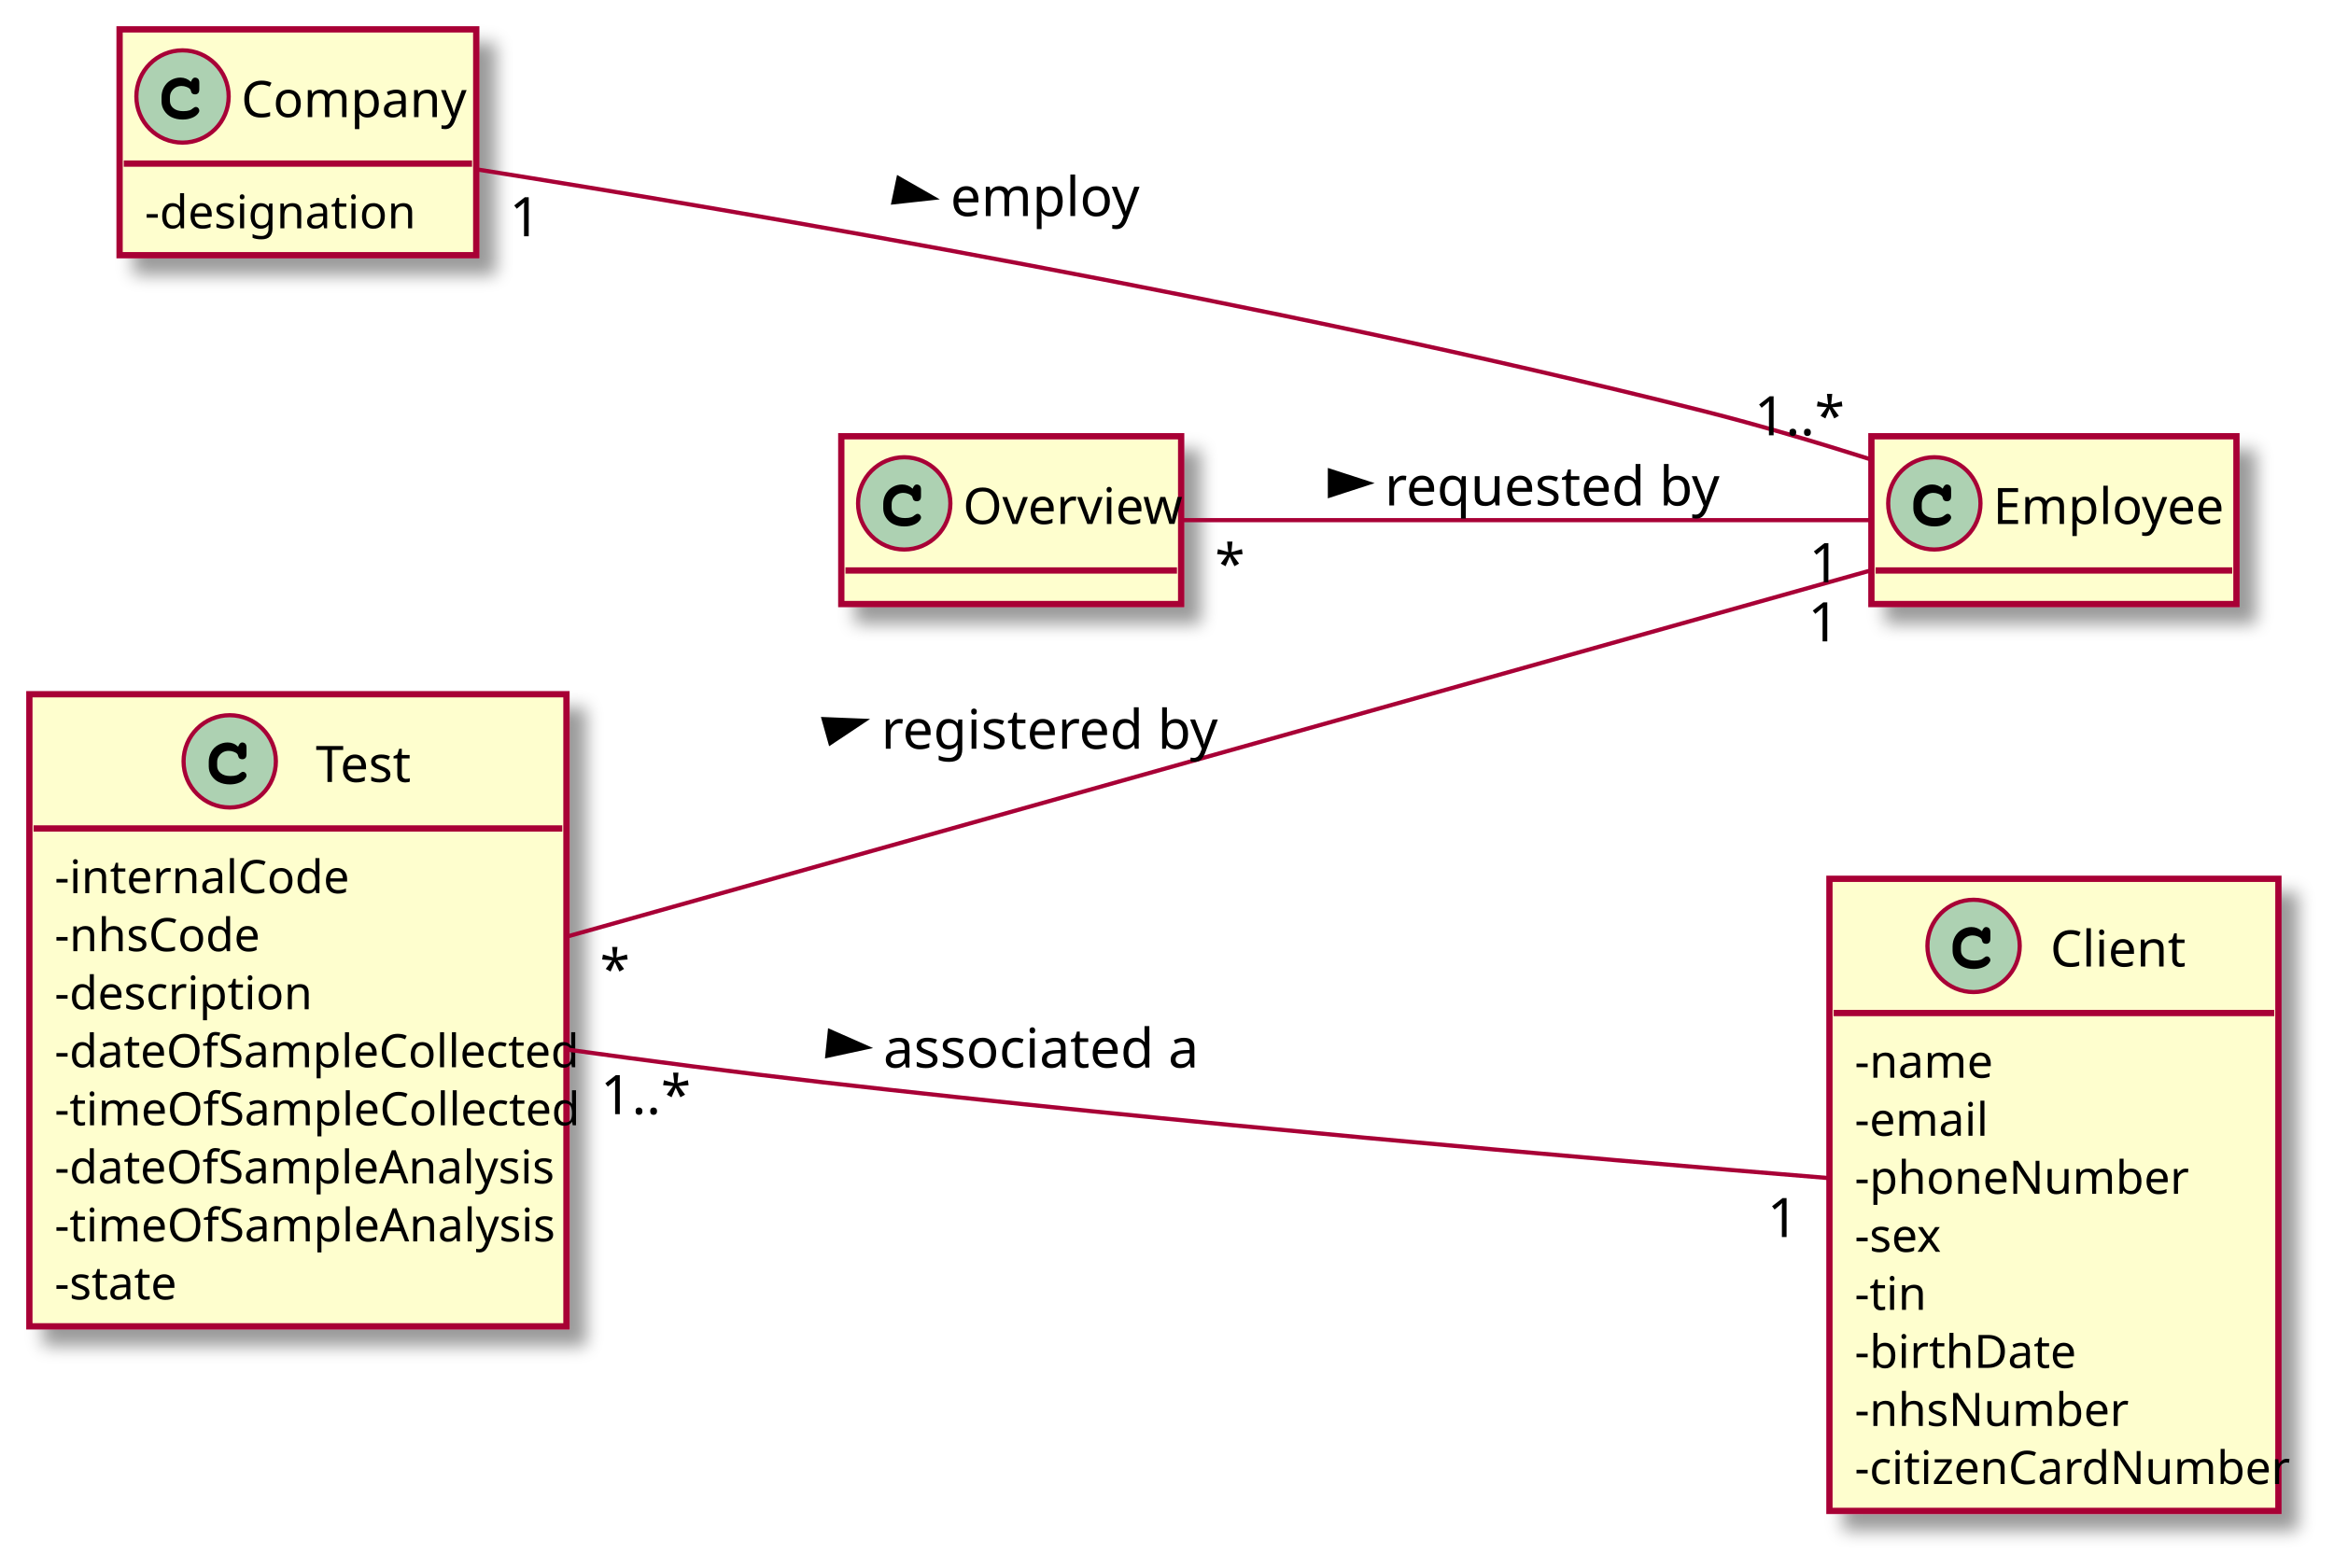
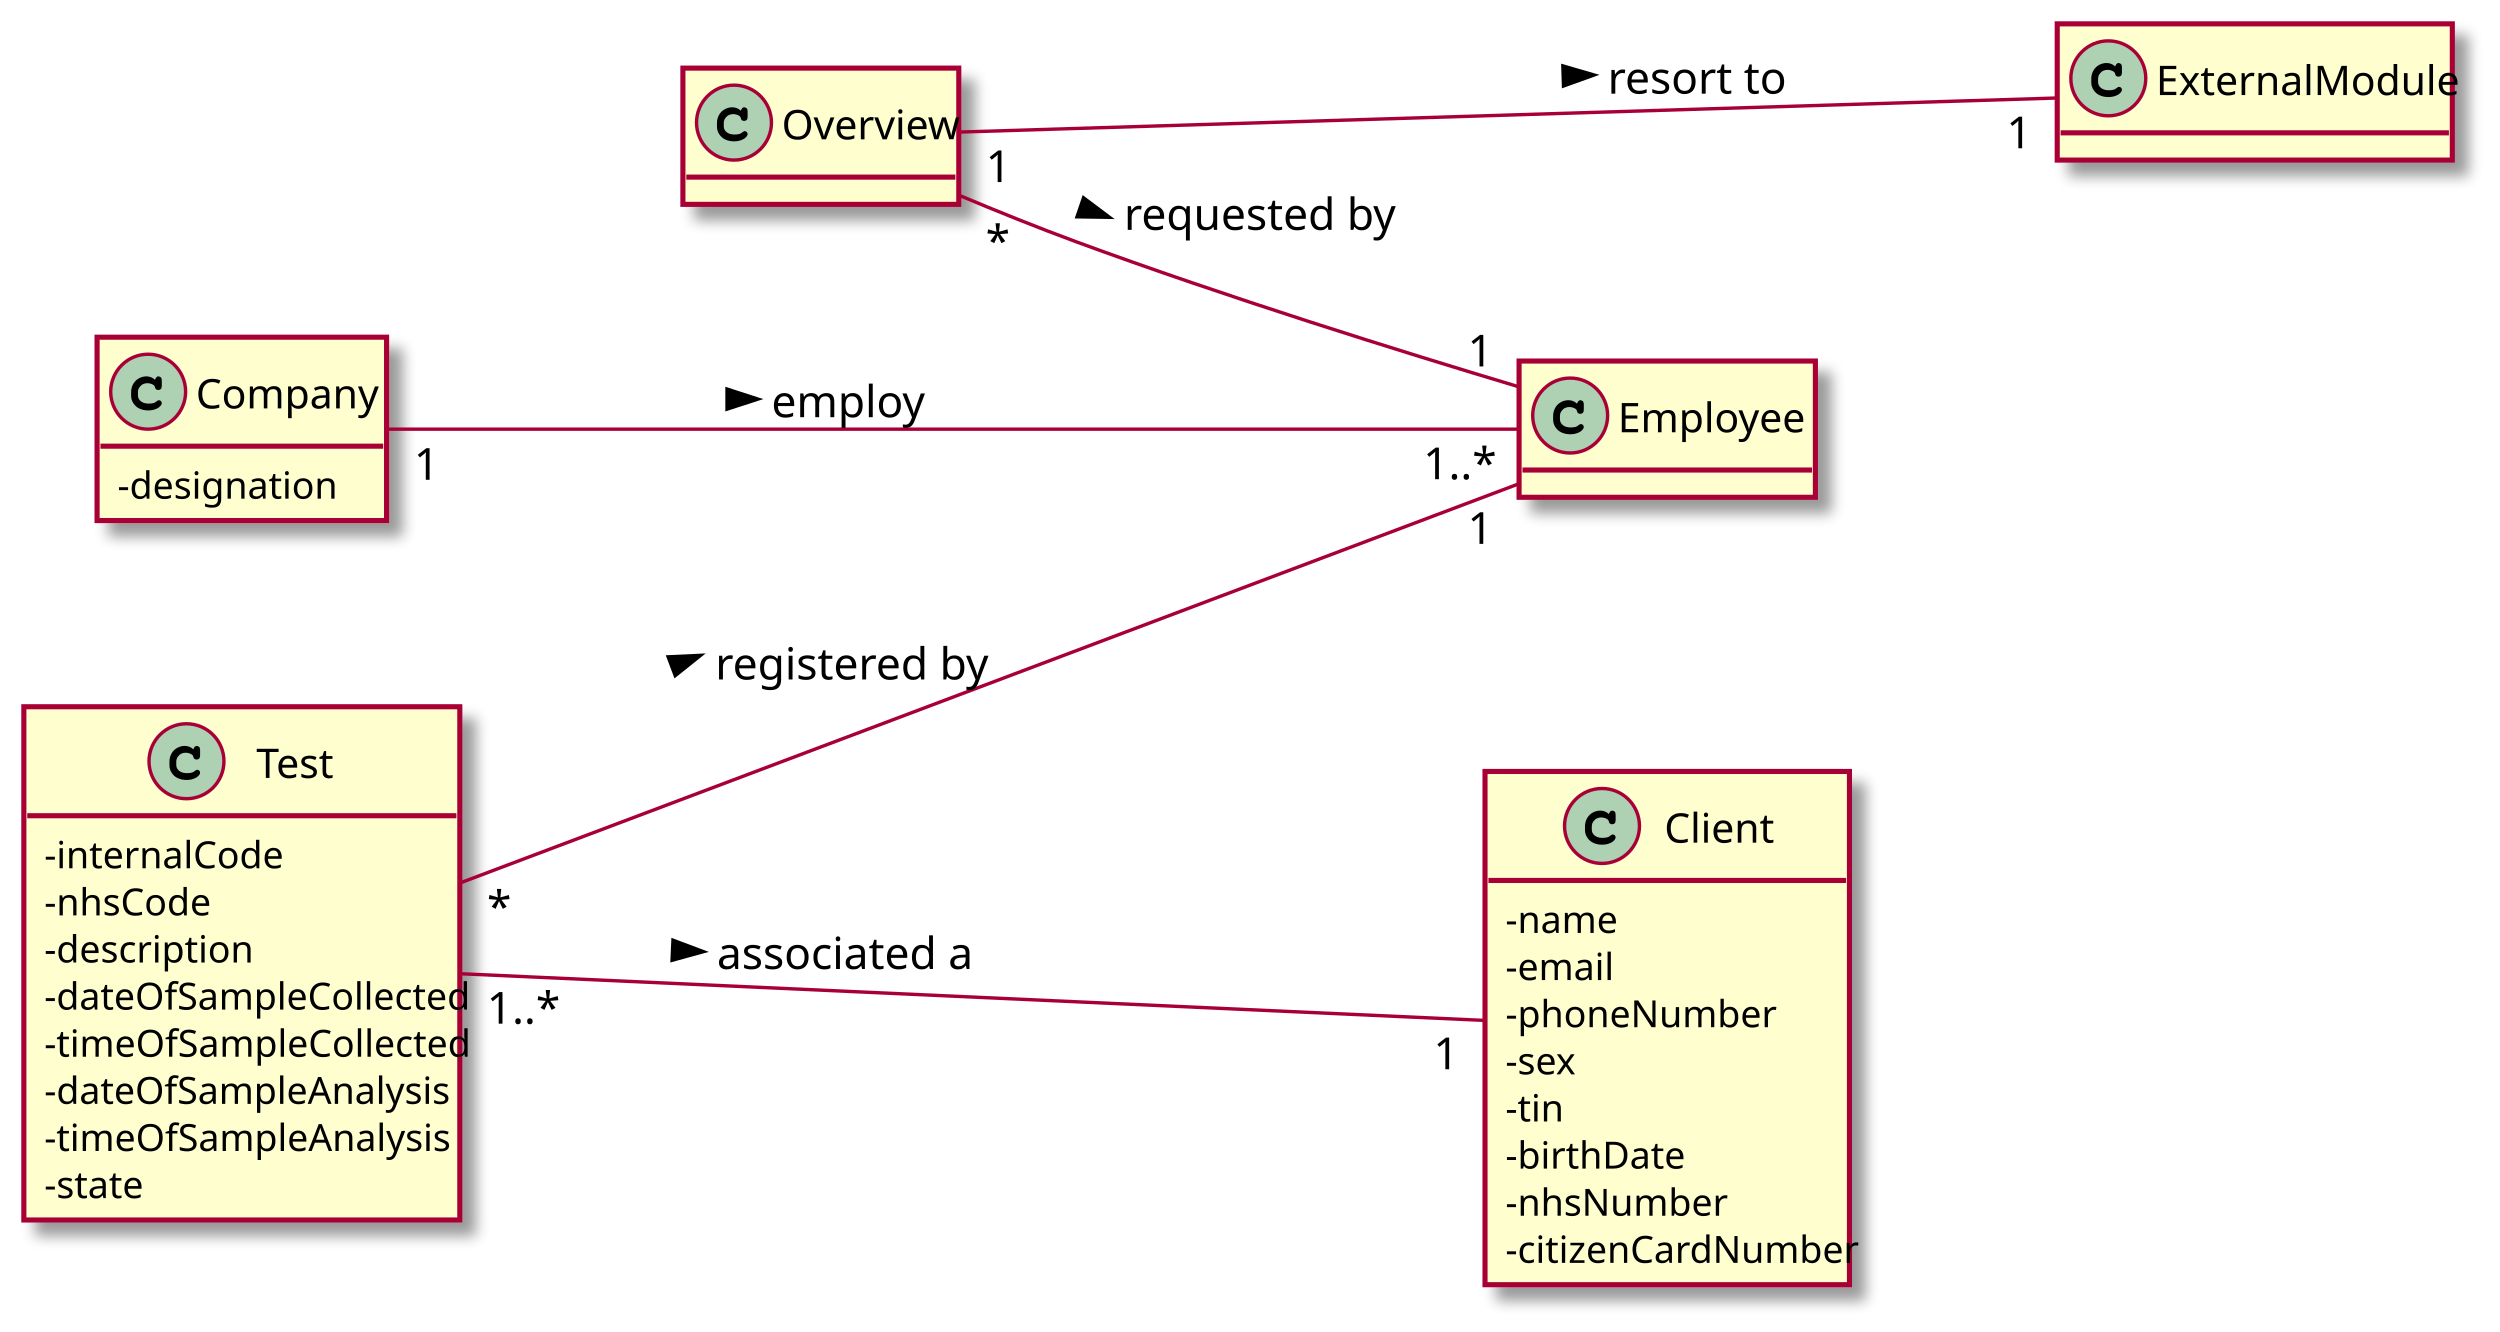
- <svg xmlns="http://www.w3.org/2000/svg" contentScriptType="application/ecmascript" contentStyleType="text/css" height="299.2px" preserveAspectRatio="none" style="width:445px;height:299px;" version="1.1" viewBox="0 0 445 299" width="445.6px" zoomAndPan="magnify">
+ <svg xmlns="http://www.w3.org/2000/svg" contentScriptType="application/ecmascript" contentStyleType="text/css" height="391px" preserveAspectRatio="none" style="width:734px;height:391px;" version="1.1" viewBox="0 0 734 391" width="734px" zoomAndPan="magnify">
  <defs>
-     <filter height="300%" id="fsbzf4hsmpj4" width="300%" x="-1" y="-1">
-       <feGaussianBlur result="blurOut" stdDeviation="1.6" />
+     <filter height="300%" id="f1sap7dufq10ns" width="300%" x="-1" y="-1">
+       <feGaussianBlur result="blurOut" stdDeviation="2.0" />
      <feColorMatrix in="blurOut" result="blurOut2" type="matrix" values="0 0 0 0 0 0 0 0 0 0 0 0 0 0 0 0 0 0 .4 0" />
-       <feOffset dx="3.2" dy="3.2" in="blurOut2" result="blurOut3" />
+       <feOffset dx="4.0" dy="4.0" in="blurOut2" result="blurOut3" />
      <feBlend in="SourceGraphic" in2="blurOut3" mode="normal" />
    </filter>
  </defs>
  <g>
-     <rect codeLine="6" fill="#FEFECE" filter="url(#fsbzf4hsmpj4)" height="43.069" id="Company" style="stroke:#A80036;stroke-width:1.2;" width="68" x="22.8" y="5.6" />
-     <ellipse cx="34.8" cy="18.4" fill="#ADD1B2" rx="8.8" ry="8.8" style="stroke:#A80036;stroke-width:0.8;" />
-     <path d="M36.4,15.6 Q36.562,15.2 36.75,15 Q36.938,14.8 37.15,14.8 Q37.525,14.8 37.763,15.025 Q38,15.25 38,15.775 L38,17.025 Q38,17.55 37.775,17.775 Q37.55,18 37.2,18 Q36.888,18 36.688,17.863 Q36.487,17.725 36.4,17.363 Q36.362,17.113 36.225,16.975 Q35.975,16.712 35.525,16.562 Q35.075,16.4 34.625,16.4 Q34.062,16.4 33.587,16.625 Q33.125,16.85 32.763,17.35 Q32.4,17.85 32.4,18.538 L32.4,19.275 Q32.4,20.1 33.075,20.65 Q33.75,21.2 34.95,21.2 Q35.663,21.2 36.163,21.038 Q36.45,20.95 36.775,20.663 Q36.987,20.5 37.1,20.45 Q37.212,20.4 37.35,20.4 Q37.612,20.4 37.8,20.613 Q38,20.812 38,21.1 Q38,21.375 37.725,21.7 Q37.325,22.175 36.688,22.438 Q35.85,22.8 34.825,22.8 Q33.625,22.8 32.663,22.325 Q31.887,21.95 31.337,21.137 Q30.8,20.325 30.8,19.363 L30.8,18.488 Q30.8,17.488 31.275,16.613 Q31.762,15.738 32.6,15.275 Q33.45,14.8 34.4,14.8 Q34.975,14.8 35.475,15 Q35.975,15.2 36.4,15.6 Z " fill="#000000" />
-     <text fill="#000000" font-family="sans-serif" font-size="9.6" lengthAdjust="spacing" textLength="42.4" x="46" y="22.328">Company</text>
-     <line style="stroke:#A80036;stroke-width:1.2;" x1="23.6" x2="90" y1="31.2" y2="31.2" />
-     <text fill="#000000" font-family="sans-serif" font-size="8.8" lengthAdjust="spacing" textLength="47.2" x="27.6" y="43.535">-designation</text>
-     <rect codeLine="10" fill="#FEFECE" filter="url(#fsbzf4hsmpj4)" height="32" id="Overview" style="stroke:#A80036;stroke-width:1.2;" width="64.8" x="160.4" y="83.2" />
-     <ellipse cx="172.4" cy="96" fill="#ADD1B2" rx="8.8" ry="8.8" style="stroke:#A80036;stroke-width:0.8;" />
-     <path d="M174,93.2 Q174.162,92.8 174.35,92.6 Q174.537,92.4 174.75,92.4 Q175.125,92.4 175.363,92.625 Q175.6,92.85 175.6,93.375 L175.6,94.625 Q175.6,95.15 175.375,95.375 Q175.15,95.6 174.8,95.6 Q174.488,95.6 174.287,95.463 Q174.088,95.325 174,94.963 Q173.963,94.713 173.825,94.575 Q173.575,94.312 173.125,94.162 Q172.675,94 172.225,94 Q171.662,94 171.188,94.225 Q170.725,94.45 170.363,94.95 Q170,95.45 170,96.138 L170,96.875 Q170,97.7 170.675,98.25 Q171.35,98.8 172.55,98.8 Q173.262,98.8 173.762,98.638 Q174.05,98.55 174.375,98.263 Q174.588,98.1 174.7,98.05 Q174.812,98 174.95,98 Q175.213,98 175.4,98.213 Q175.6,98.412 175.6,98.7 Q175.6,98.975 175.325,99.3 Q174.925,99.775 174.287,100.037 Q173.45,100.4 172.425,100.4 Q171.225,100.4 170.262,99.925 Q169.488,99.55 168.938,98.737 Q168.4,97.925 168.4,96.963 L168.4,96.088 Q168.4,95.088 168.875,94.213 Q169.363,93.338 170.2,92.875 Q171.05,92.4 172,92.4 Q172.575,92.4 173.075,92.6 Q173.575,92.8 174,93.2 Z " fill="#000000" />
-     <text fill="#000000" font-family="sans-serif" font-size="9.6" lengthAdjust="spacing" textLength="39.2" x="183.6" y="99.928">Overview</text>
-     <line style="stroke:#A80036;stroke-width:1.2;" x1="161.2" x2="224.4" y1="108.8" y2="108.8" />
-     <rect codeLine="13" fill="#FEFECE" filter="url(#fsbzf4hsmpj4)" height="120.55" id="Client" style="stroke:#A80036;stroke-width:1.2;" width="85.6" x="348.8" y="167.6" />
-     <ellipse cx="376.28" cy="180.4" fill="#ADD1B2" rx="8.8" ry="8.8" style="stroke:#A80036;stroke-width:0.8;" />
-     <path d="M377.88,177.6 Q378.043,177.2 378.23,177 Q378.418,176.8 378.63,176.8 Q379.005,176.8 379.243,177.025 Q379.48,177.25 379.48,177.775 L379.48,179.025 Q379.48,179.55 379.255,179.775 Q379.03,180 378.68,180 Q378.368,180 378.168,179.863 Q377.967,179.725 377.88,179.363 Q377.842,179.113 377.705,178.975 Q377.455,178.713 377.005,178.562 Q376.555,178.4 376.105,178.4 Q375.543,178.4 375.067,178.625 Q374.605,178.85 374.243,179.35 Q373.88,179.85 373.88,180.537 L373.88,181.275 Q373.88,182.1 374.555,182.65 Q375.23,183.2 376.43,183.2 Q377.142,183.2 377.642,183.037 Q377.93,182.95 378.255,182.662 Q378.467,182.5 378.58,182.45 Q378.692,182.4 378.83,182.4 Q379.092,182.4 379.28,182.613 Q379.48,182.812 379.48,183.1 Q379.48,183.375 379.205,183.7 Q378.805,184.175 378.168,184.438 Q377.33,184.8 376.305,184.8 Q375.105,184.8 374.142,184.325 Q373.368,183.95 372.817,183.137 Q372.28,182.325 372.28,181.363 L372.28,180.488 Q372.28,179.488 372.755,178.613 Q373.243,177.738 374.08,177.275 Q374.93,176.8 375.88,176.8 Q376.455,176.8 376.955,177 Q377.455,177.2 377.88,177.6 Z " fill="#000000" />
-     <text fill="#000000" font-family="sans-serif" font-size="9.6" lengthAdjust="spacing" textLength="25.6" x="390.92" y="184.328">Client</text>
-     <line style="stroke:#A80036;stroke-width:1.2;" x1="349.6" x2="433.6" y1="193.2" y2="193.2" />
-     <text fill="#000000" font-family="sans-serif" font-size="8.8" lengthAdjust="spacing" textLength="24" x="353.6" y="205.535">-name</text>
-     <text fill="#000000" font-family="sans-serif" font-size="8.8" lengthAdjust="spacing" textLength="22.4" x="353.6" y="216.604">-email</text>
-     <text fill="#000000" font-family="sans-serif" font-size="8.8" lengthAdjust="spacing" textLength="56.8" x="353.6" y="227.673">-phoneNumber</text>
-     <text fill="#000000" font-family="sans-serif" font-size="8.8" lengthAdjust="spacing" textLength="17.6" x="353.6" y="238.741">-sex</text>
-     <text fill="#000000" font-family="sans-serif" font-size="8.8" lengthAdjust="spacing" textLength="12" x="353.6" y="249.81">-tin</text>
-     <text fill="#000000" font-family="sans-serif" font-size="8.8" lengthAdjust="spacing" textLength="37.6" x="353.6" y="260.879">-birthDate</text>
-     <text fill="#000000" font-family="sans-serif" font-size="8.8" lengthAdjust="spacing" textLength="47.2" x="353.6" y="271.948">-nhsNumber</text>
-     <text fill="#000000" font-family="sans-serif" font-size="8.8" lengthAdjust="spacing" textLength="76" x="353.6" y="283.016">-citizenCardNumber</text>
-     <rect codeLine="24" fill="#FEFECE" filter="url(#fsbzf4hsmpj4)" height="120.55" id="Test" style="stroke:#A80036;stroke-width:1.2;" width="102.4" x="5.6" y="132.4" />
-     <ellipse cx="43.8" cy="145.2" fill="#ADD1B2" rx="8.8" ry="8.8" style="stroke:#A80036;stroke-width:0.8;" />
-     <path d="M45.4,142.4 Q45.562,142 45.75,141.8 Q45.938,141.6 46.15,141.6 Q46.525,141.6 46.763,141.825 Q47,142.05 47,142.575 L47,143.825 Q47,144.35 46.775,144.575 Q46.55,144.8 46.2,144.8 Q45.888,144.8 45.688,144.662 Q45.487,144.525 45.4,144.162 Q45.362,143.912 45.225,143.775 Q44.975,143.512 44.525,143.363 Q44.075,143.2 43.625,143.2 Q43.062,143.2 42.587,143.425 Q42.125,143.65 41.763,144.15 Q41.4,144.65 41.4,145.338 L41.4,146.075 Q41.4,146.9 42.075,147.45 Q42.75,148 43.95,148 Q44.663,148 45.163,147.838 Q45.45,147.75 45.775,147.463 Q45.987,147.3 46.1,147.25 Q46.212,147.2 46.35,147.2 Q46.612,147.2 46.8,147.412 Q47,147.613 47,147.9 Q47,148.175 46.725,148.5 Q46.325,148.975 45.688,149.238 Q44.85,149.6 43.825,149.6 Q42.625,149.6 41.663,149.125 Q40.888,148.75 40.337,147.938 Q39.8,147.125 39.8,146.162 L39.8,145.287 Q39.8,144.287 40.275,143.412 Q40.763,142.537 41.6,142.075 Q42.45,141.6 43.4,141.6 Q43.975,141.6 44.475,141.8 Q44.975,142 45.4,142.4 Z " fill="#000000" />
-     <text fill="#000000" font-family="sans-serif" font-size="9.6" lengthAdjust="spacing" textLength="19.2" x="60.2" y="149.128">Test</text>
-     <line style="stroke:#A80036;stroke-width:1.2;" x1="6.4" x2="107.2" y1="158" y2="158" />
-     <text fill="#000000" font-family="sans-serif" font-size="8.8" lengthAdjust="spacing" textLength="51.2" x="10.4" y="170.335">-internalCode</text>
-     <text fill="#000000" font-family="sans-serif" font-size="8.8" lengthAdjust="spacing" textLength="37.6" x="10.4" y="181.404">-nhsCode</text>
-     <text fill="#000000" font-family="sans-serif" font-size="8.8" lengthAdjust="spacing" textLength="45.6" x="10.4" y="192.473">-description</text>
-     <text fill="#000000" font-family="sans-serif" font-size="8.8" lengthAdjust="spacing" textLength="92.8" x="10.4" y="203.541">-dateOfSampleCollected</text>
-     <text fill="#000000" font-family="sans-serif" font-size="8.8" lengthAdjust="spacing" textLength="91.2" x="10.4" y="214.61">-timeOfSampleCollected</text>
-     <text fill="#000000" font-family="sans-serif" font-size="8.8" lengthAdjust="spacing" textLength="91.2" x="10.4" y="225.679">-dateOfSampleAnalysis</text>
-     <text fill="#000000" font-family="sans-serif" font-size="8.8" lengthAdjust="spacing" textLength="89.6" x="10.4" y="236.748">-timeOfSampleAnalysis</text>
-     <text fill="#000000" font-family="sans-serif" font-size="8.8" lengthAdjust="spacing" textLength="22.4" x="10.4" y="247.816">-state</text>
-     <rect fill="#FEFECE" filter="url(#fsbzf4hsmpj4)" height="32" id="Employee" style="stroke:#A80036;stroke-width:1.2;" width="69.6" x="356.8" y="83.2" />
-     <ellipse cx="368.8" cy="96" fill="#ADD1B2" rx="8.8" ry="8.8" style="stroke:#A80036;stroke-width:0.8;" />
-     <path d="M370.4,93.2 Q370.562,92.8 370.75,92.6 Q370.938,92.4 371.15,92.4 Q371.525,92.4 371.762,92.625 Q372,92.85 372,93.375 L372,94.625 Q372,95.15 371.775,95.375 Q371.55,95.6 371.2,95.6 Q370.887,95.6 370.688,95.463 Q370.488,95.325 370.4,94.963 Q370.363,94.713 370.225,94.575 Q369.975,94.312 369.525,94.162 Q369.075,94 368.625,94 Q368.062,94 367.587,94.225 Q367.125,94.45 366.762,94.95 Q366.4,95.45 366.4,96.138 L366.4,96.875 Q366.4,97.7 367.075,98.25 Q367.75,98.8 368.95,98.8 Q369.663,98.8 370.163,98.638 Q370.45,98.55 370.775,98.263 Q370.988,98.1 371.1,98.05 Q371.212,98 371.35,98 Q371.613,98 371.8,98.213 Q372,98.412 372,98.7 Q372,98.975 371.725,99.3 Q371.325,99.775 370.688,100.037 Q369.85,100.4 368.825,100.4 Q367.625,100.4 366.663,99.925 Q365.887,99.55 365.337,98.737 Q364.8,97.925 364.8,96.963 L364.8,96.088 Q364.8,95.088 365.275,94.213 Q365.762,93.338 366.6,92.875 Q367.45,92.4 368.4,92.4 Q368.975,92.4 369.475,92.6 Q369.975,92.8 370.4,93.2 Z " fill="#000000" />
-     <text fill="#000000" font-family="sans-serif" font-size="9.6" lengthAdjust="spacing" textLength="44" x="380" y="99.928">Employee</text>
-     <line style="stroke:#A80036;stroke-width:1.2;" x1="357.6" x2="425.6" y1="108.8" y2="108.8" />
-     <path codeLine="37" d="M90.992,32.32 C141.84,40.4 241.568,57.384 324.8,78.4 C335.28,81.048 346.552,84.4 356.76,87.64 " fill="none" id="Company-Employee" style="stroke:#A80036;stroke-width:0.8;" />
-     <polygon fill="#000000" points="177.916,37.756,171.311,33.979,170.353,38.583,177.916,37.756" style="stroke:#000000;stroke-width:0.8;" />
-     <text fill="#000000" font-family="sans-serif" font-size="10.4" lengthAdjust="spacing" textLength="33.6" x="181.2" y="41.196">employ</text>
-     <text fill="#000000" font-family="sans-serif" font-size="10.4" lengthAdjust="spacing" textLength="5.6" x="97.119" y="45.058">1</text>
-     <text fill="#000000" font-family="sans-serif" font-size="10.4" lengthAdjust="spacing" textLength="16" x="334.468" y="83.019">1..*</text>
-     <path codeLine="38" d="M108.008,200.152 C123.632,202.312 140.912,204.576 156.8,206.4 C223.776,214.08 301.792,220.848 348.68,224.68 " fill="none" id="Test-Client" style="stroke:#A80036;stroke-width:0.8;" />
-     <polygon fill="#000000" points="165.179,199.746,158.219,196.673,157.742,201.351,165.179,199.746" style="stroke:#000000;stroke-width:0.8;" />
-     <text fill="#000000" font-family="sans-serif" font-size="10.4" lengthAdjust="spacing" textLength="59.2" x="168.4" y="203.596">associated a</text>
-     <text fill="#000000" font-family="sans-serif" font-size="10.4" lengthAdjust="spacing" textLength="16" x="114.484" y="212.481">1..*</text>
-     <text fill="#000000" font-family="sans-serif" font-size="10.4" lengthAdjust="spacing" textLength="5.6" x="336.936" y="235.926">1</text>
-     <path codeLine="39" d="M108.208,178.584 C176.928,159.28 297.936,125.288 356.768,108.76 " fill="none" id="Test-Employee" style="stroke:#A80036;stroke-width:0.8;" />
-     <polygon fill="#000000" points="164.651,137.459,157.049,137.152,158.32,141.679,164.651,137.459" style="stroke:#000000;stroke-width:0.8;" />
-     <text fill="#000000" font-family="sans-serif" font-size="10.4" lengthAdjust="spacing" textLength="60" x="168" y="142.796">registered by</text>
-     <text fill="#000000" font-family="sans-serif" font-size="10.4" lengthAdjust="spacing" textLength="4" x="114.383" y="188.507">*</text>
-     <text fill="#000000" font-family="sans-serif" font-size="10.4" lengthAdjust="spacing" textLength="5.6" x="344.7" y="122.323">1</text>
-     <path codeLine="40" d="M225.28,99.2 C261.216,99.2 319.584,99.2 356.544,99.2 " fill="none" id="Overview-Employee" style="stroke:#A80036;stroke-width:0.8;" />
-     <polygon fill="#000000" points="260.8,92.141,253.564,89.79,253.564,94.492,260.8,92.141" style="stroke:#000000;stroke-width:0.8;" />
-     <text fill="#000000" font-family="sans-serif" font-size="10.4" lengthAdjust="spacing" textLength="60" x="264" y="96.396">requested by</text>
-     <text fill="#000000" font-family="sans-serif" font-size="10.4" lengthAdjust="spacing" textLength="4" x="231.637" y="111.202">*</text>
-     <text fill="#000000" font-family="sans-serif" font-size="10.4" lengthAdjust="spacing" textLength="5.6" x="344.911" y="111.038">1</text>
+     <rect codeLine="6" fill="#FEFECE" filter="url(#f1sap7dufq10ns)" height="53.836" id="Company" style="stroke:#A80036;stroke-width:1.5;" width="85" x="28.5" y="99" />
+     <ellipse cx="43.5" cy="115" fill="#ADD1B2" rx="11" ry="11" style="stroke:#A80036;stroke-width:1.0;" />
+     <path d="M45.5,111.5 Q45.703,111 45.938,110.75 Q46.172,110.5 46.438,110.5 Q46.906,110.5 47.203,110.781 Q47.5,111.062 47.5,111.719 L47.5,113.281 Q47.5,113.938 47.219,114.219 Q46.938,114.5 46.5,114.5 Q46.109,114.5 45.859,114.328 Q45.609,114.156 45.5,113.703 Q45.453,113.391 45.281,113.219 Q44.969,112.891 44.406,112.703 Q43.844,112.5 43.281,112.5 Q42.578,112.5 41.984,112.781 Q41.406,113.062 40.953,113.688 Q40.5,114.312 40.5,115.172 L40.5,116.094 Q40.5,117.125 41.344,117.812 Q42.188,118.5 43.688,118.5 Q44.578,118.5 45.203,118.297 Q45.562,118.188 45.969,117.828 Q46.234,117.625 46.375,117.562 Q46.516,117.5 46.688,117.5 Q47.016,117.5 47.25,117.766 Q47.5,118.016 47.5,118.375 Q47.5,118.719 47.156,119.125 Q46.656,119.719 45.859,120.047 Q44.812,120.5 43.531,120.5 Q42.031,120.5 40.828,119.906 Q39.859,119.438 39.172,118.422 Q38.5,117.406 38.5,116.203 L38.5,115.109 Q38.5,113.859 39.094,112.766 Q39.703,111.672 40.75,111.094 Q41.812,110.5 43,110.5 Q43.719,110.5 44.344,110.75 Q44.969,111 45.5,111.5 Z " fill="#000000" />
+     <text fill="#000000" font-family="sans-serif" font-size="12" lengthAdjust="spacing" textLength="53" x="57.5" y="119.91">Company</text>
+     <line style="stroke:#A80036;stroke-width:1.5;" x1="29.5" x2="112.5" y1="131" y2="131" />
+     <text fill="#000000" font-family="sans-serif" font-size="11" lengthAdjust="spacing" textLength="59" x="34.5" y="146.419">-designation</text>
+     <rect codeLine="10" fill="#FEFECE" filter="url(#f1sap7dufq10ns)" height="40" id="ExternalModule" style="stroke:#A80036;stroke-width:1.5;" width="116" x="604" y="7" />
+     <ellipse cx="619" cy="23" fill="#ADD1B2" rx="11" ry="11" style="stroke:#A80036;stroke-width:1.0;" />
+     <path d="M621,19.5 Q621.203,19 621.438,18.75 Q621.672,18.5 621.938,18.5 Q622.406,18.5 622.703,18.781 Q623,19.062 623,19.719 L623,21.281 Q623,21.938 622.719,22.219 Q622.438,22.5 622,22.5 Q621.609,22.5 621.359,22.328 Q621.109,22.156 621,21.703 Q620.953,21.391 620.781,21.219 Q620.469,20.891 619.906,20.703 Q619.344,20.5 618.781,20.5 Q618.078,20.5 617.484,20.781 Q616.906,21.062 616.453,21.688 Q616,22.312 616,23.172 L616,24.094 Q616,25.125 616.844,25.812 Q617.688,26.5 619.188,26.5 Q620.078,26.5 620.703,26.297 Q621.062,26.188 621.469,25.828 Q621.734,25.625 621.875,25.562 Q622.016,25.5 622.188,25.5 Q622.516,25.5 622.75,25.766 Q623,26.016 623,26.375 Q623,26.719 622.656,27.125 Q622.156,27.719 621.359,28.047 Q620.312,28.5 619.031,28.5 Q617.531,28.5 616.328,27.906 Q615.359,27.438 614.672,26.422 Q614,25.406 614,24.203 L614,23.109 Q614,21.859 614.594,20.766 Q615.203,19.672 616.25,19.094 Q617.312,18.5 618.5,18.5 Q619.219,18.5 619.844,18.75 Q620.469,19 621,19.5 Z " fill="#000000" />
+     <text fill="#000000" font-family="sans-serif" font-size="12" lengthAdjust="spacing" textLength="84" x="633" y="27.91">ExternalModule</text>
+     <line style="stroke:#A80036;stroke-width:1.5;" x1="605" x2="719" y1="39" y2="39" />
+     <rect codeLine="14" fill="#FEFECE" filter="url(#f1sap7dufq10ns)" height="40" id="Overview" style="stroke:#A80036;stroke-width:1.5;" width="81" x="200.5" y="20" />
+     <ellipse cx="215.5" cy="36" fill="#ADD1B2" rx="11" ry="11" style="stroke:#A80036;stroke-width:1.0;" />
+     <path d="M217.5,32.5 Q217.703,32 217.938,31.75 Q218.172,31.5 218.438,31.5 Q218.906,31.5 219.203,31.781 Q219.5,32.062 219.5,32.719 L219.5,34.281 Q219.5,34.938 219.219,35.219 Q218.938,35.5 218.5,35.5 Q218.109,35.5 217.859,35.328 Q217.609,35.156 217.5,34.703 Q217.453,34.391 217.281,34.219 Q216.969,33.891 216.406,33.703 Q215.844,33.5 215.281,33.5 Q214.578,33.5 213.984,33.781 Q213.406,34.062 212.953,34.688 Q212.5,35.312 212.5,36.172 L212.5,37.094 Q212.5,38.125 213.344,38.812 Q214.188,39.5 215.688,39.5 Q216.578,39.5 217.203,39.297 Q217.562,39.188 217.969,38.828 Q218.234,38.625 218.375,38.562 Q218.516,38.5 218.688,38.5 Q219.016,38.5 219.25,38.766 Q219.5,39.016 219.5,39.375 Q219.5,39.719 219.156,40.125 Q218.656,40.719 217.859,41.047 Q216.812,41.5 215.531,41.5 Q214.031,41.5 212.828,40.906 Q211.859,40.438 211.172,39.422 Q210.5,38.406 210.5,37.203 L210.5,36.109 Q210.5,34.859 211.094,33.766 Q211.703,32.672 212.75,32.094 Q213.812,31.5 215,31.5 Q215.719,31.5 216.344,31.75 Q216.969,32 217.5,32.5 Z " fill="#000000" />
+     <text fill="#000000" font-family="sans-serif" font-size="12" lengthAdjust="spacing" textLength="49" x="229.5" y="40.91">Overview</text>
+     <line style="stroke:#A80036;stroke-width:1.5;" x1="201.5" x2="280.5" y1="52" y2="52" />
+     <rect codeLine="17" fill="#FEFECE" filter="url(#f1sap7dufq10ns)" height="150.688" id="Client" style="stroke:#A80036;stroke-width:1.5;" width="107" x="436" y="226.5" />
+     <ellipse cx="470.35" cy="242.5" fill="#ADD1B2" rx="11" ry="11" style="stroke:#A80036;stroke-width:1.0;" />
+     <path d="M472.35,239 Q472.553,238.5 472.788,238.25 Q473.022,238 473.288,238 Q473.756,238 474.053,238.281 Q474.35,238.562 474.35,239.219 L474.35,240.781 Q474.35,241.438 474.069,241.719 Q473.788,242 473.35,242 Q472.959,242 472.709,241.828 Q472.459,241.656 472.35,241.203 Q472.303,240.891 472.131,240.719 Q471.819,240.391 471.256,240.203 Q470.694,240 470.131,240 Q469.428,240 468.834,240.281 Q468.256,240.562 467.803,241.188 Q467.35,241.812 467.35,242.672 L467.35,243.594 Q467.35,244.625 468.194,245.312 Q469.038,246 470.538,246 Q471.428,246 472.053,245.797 Q472.413,245.688 472.819,245.328 Q473.084,245.125 473.225,245.062 Q473.366,245 473.538,245 Q473.866,245 474.1,245.266 Q474.35,245.516 474.35,245.875 Q474.35,246.219 474.006,246.625 Q473.506,247.219 472.709,247.547 Q471.663,248 470.381,248 Q468.881,248 467.678,247.406 Q466.709,246.938 466.022,245.922 Q465.35,244.906 465.35,243.703 L465.35,242.609 Q465.35,241.359 465.944,240.266 Q466.553,239.172 467.6,238.594 Q468.663,238 469.85,238 Q470.569,238 471.194,238.25 Q471.819,238.5 472.35,239 Z " fill="#000000" />
+     <text fill="#000000" font-family="sans-serif" font-size="12" lengthAdjust="spacing" textLength="32" x="488.65" y="247.41">Client</text>
+     <line style="stroke:#A80036;stroke-width:1.5;" x1="437" x2="542" y1="258.5" y2="258.5" />
+     <text fill="#000000" font-family="sans-serif" font-size="11" lengthAdjust="spacing" textLength="30" x="442" y="273.919">-name</text>
+     <text fill="#000000" font-family="sans-serif" font-size="11" lengthAdjust="spacing" textLength="28" x="442" y="287.755">-email</text>
+     <text fill="#000000" font-family="sans-serif" font-size="11" lengthAdjust="spacing" textLength="71" x="442" y="301.591">-phoneNumber</text>
+     <text fill="#000000" font-family="sans-serif" font-size="11" lengthAdjust="spacing" textLength="22" x="442" y="315.427">-sex</text>
+     <text fill="#000000" font-family="sans-serif" font-size="11" lengthAdjust="spacing" textLength="15" x="442" y="329.263">-tin</text>
+     <text fill="#000000" font-family="sans-serif" font-size="11" lengthAdjust="spacing" textLength="47" x="442" y="343.099">-birthDate</text>
+     <text fill="#000000" font-family="sans-serif" font-size="11" lengthAdjust="spacing" textLength="59" x="442" y="356.935">-nhsNumber</text>
+     <text fill="#000000" font-family="sans-serif" font-size="11" lengthAdjust="spacing" textLength="95" x="442" y="370.771">-citizenCardNumber</text>
+     <rect codeLine="28" fill="#FEFECE" filter="url(#f1sap7dufq10ns)" height="150.688" id="Test" style="stroke:#A80036;stroke-width:1.5;" width="128" x="7" y="207.5" />
+     <ellipse cx="54.75" cy="223.5" fill="#ADD1B2" rx="11" ry="11" style="stroke:#A80036;stroke-width:1.0;" />
+     <path d="M56.75,220 Q56.953,219.5 57.188,219.25 Q57.422,219 57.688,219 Q58.156,219 58.453,219.281 Q58.75,219.562 58.75,220.219 L58.75,221.781 Q58.75,222.438 58.469,222.719 Q58.188,223 57.75,223 Q57.359,223 57.109,222.828 Q56.859,222.656 56.75,222.203 Q56.703,221.891 56.531,221.719 Q56.219,221.391 55.656,221.203 Q55.094,221 54.531,221 Q53.828,221 53.234,221.281 Q52.656,221.562 52.203,222.188 Q51.75,222.812 51.75,223.672 L51.75,224.594 Q51.75,225.625 52.594,226.312 Q53.438,227 54.938,227 Q55.828,227 56.453,226.797 Q56.812,226.688 57.219,226.328 Q57.484,226.125 57.625,226.062 Q57.766,226 57.938,226 Q58.266,226 58.5,226.266 Q58.75,226.516 58.75,226.875 Q58.75,227.219 58.406,227.625 Q57.906,228.219 57.109,228.547 Q56.062,229 54.781,229 Q53.281,229 52.078,228.406 Q51.109,227.938 50.422,226.922 Q49.75,225.906 49.75,224.703 L49.75,223.609 Q49.75,222.359 50.344,221.266 Q50.953,220.172 52,219.594 Q53.062,219 54.25,219 Q54.969,219 55.594,219.25 Q56.219,219.5 56.75,220 Z " fill="#000000" />
+     <text fill="#000000" font-family="sans-serif" font-size="12" lengthAdjust="spacing" textLength="24" x="75.25" y="228.41">Test</text>
+     <line style="stroke:#A80036;stroke-width:1.5;" x1="8" x2="134" y1="239.5" y2="239.5" />
+     <text fill="#000000" font-family="sans-serif" font-size="11" lengthAdjust="spacing" textLength="64" x="13" y="254.919">-internalCode</text>
+     <text fill="#000000" font-family="sans-serif" font-size="11" lengthAdjust="spacing" textLength="47" x="13" y="268.755">-nhsCode</text>
+     <text fill="#000000" font-family="sans-serif" font-size="11" lengthAdjust="spacing" textLength="57" x="13" y="282.591">-description</text>
+     <text fill="#000000" font-family="sans-serif" font-size="11" lengthAdjust="spacing" textLength="116" x="13" y="296.427">-dateOfSampleCollected</text>
+     <text fill="#000000" font-family="sans-serif" font-size="11" lengthAdjust="spacing" textLength="114" x="13" y="310.263">-timeOfSampleCollected</text>
+     <text fill="#000000" font-family="sans-serif" font-size="11" lengthAdjust="spacing" textLength="114" x="13" y="324.099">-dateOfSampleAnalysis</text>
+     <text fill="#000000" font-family="sans-serif" font-size="11" lengthAdjust="spacing" textLength="112" x="13" y="337.935">-timeOfSampleAnalysis</text>
+     <text fill="#000000" font-family="sans-serif" font-size="11" lengthAdjust="spacing" textLength="28" x="13" y="351.771">-state</text>
+     <rect fill="#FEFECE" filter="url(#f1sap7dufq10ns)" height="40" id="Employee" style="stroke:#A80036;stroke-width:1.5;" width="87" x="446" y="106" />
+     <ellipse cx="461" cy="122" fill="#ADD1B2" rx="11" ry="11" style="stroke:#A80036;stroke-width:1.0;" />
+     <path d="M463,118.5 Q463.203,118 463.438,117.75 Q463.672,117.5 463.938,117.5 Q464.406,117.5 464.703,117.781 Q465,118.062 465,118.719 L465,120.281 Q465,120.938 464.719,121.219 Q464.438,121.5 464,121.5 Q463.609,121.5 463.359,121.328 Q463.109,121.156 463,120.703 Q462.953,120.391 462.781,120.219 Q462.469,119.891 461.906,119.703 Q461.344,119.5 460.781,119.5 Q460.078,119.5 459.484,119.781 Q458.906,120.062 458.453,120.688 Q458,121.312 458,122.172 L458,123.094 Q458,124.125 458.844,124.812 Q459.688,125.5 461.188,125.5 Q462.078,125.5 462.703,125.297 Q463.062,125.188 463.469,124.828 Q463.734,124.625 463.875,124.562 Q464.016,124.5 464.188,124.5 Q464.516,124.5 464.75,124.766 Q465,125.016 465,125.375 Q465,125.719 464.656,126.125 Q464.156,126.719 463.359,127.047 Q462.312,127.5 461.031,127.5 Q459.531,127.5 458.328,126.906 Q457.359,126.438 456.672,125.422 Q456,124.406 456,123.203 L456,122.109 Q456,120.859 456.594,119.766 Q457.203,118.672 458.25,118.094 Q459.312,117.5 460.5,117.5 Q461.219,117.5 461.844,117.75 Q462.469,118 463,118.5 Z " fill="#000000" />
+     <text fill="#000000" font-family="sans-serif" font-size="12" lengthAdjust="spacing" textLength="55" x="475" y="126.91">Employee</text>
+     <line style="stroke:#A80036;stroke-width:1.5;" x1="447" x2="532" y1="138" y2="138" />
+     <path codeLine="41" d="M113.84,126 C193.37,126 365.53,126 445.75,126 " fill="none" id="Company-Employee" style="stroke:#A80036;stroke-width:1.0;" />
+     <polygon fill="#000000" points="222.5,117.176,213.455,114.237,213.455,120.115,222.5,117.176" style="stroke:#000000;stroke-width:1.0;" />
+     <text fill="#000000" font-family="sans-serif" font-size="13" lengthAdjust="spacing" textLength="42" x="226.5" y="122.495">employ</text>
+     <text fill="#000000" font-family="sans-serif" font-size="13" lengthAdjust="spacing" textLength="7" x="121.515" y="140.863">1</text>
+     <text fill="#000000" font-family="sans-serif" font-size="13" lengthAdjust="spacing" textLength="20" x="417.856" y="140.696">1..*</text>
+     <path codeLine="42" d="M135.26,285.89 C217.41,289.63 359.32,296.11 435.89,299.6 " fill="none" id="Test-Client" style="stroke:#A80036;stroke-width:1.0;" />
+     <polygon fill="#000000" points="206.495,279.404,197.593,276.056,197.325,281.927,206.495,279.404" style="stroke:#000000;stroke-width:1.0;" />
+     <text fill="#000000" font-family="sans-serif" font-size="13" lengthAdjust="spacing" textLength="74" x="210.5" y="284.495">associated a</text>
+     <text fill="#000000" font-family="sans-serif" font-size="13" lengthAdjust="spacing" textLength="20" x="142.918" y="300.542">1..*</text>
+     <text fill="#000000" font-family="sans-serif" font-size="13" lengthAdjust="spacing" textLength="7" x="420.859" y="313.929">1</text>
+     <path codeLine="43" d="M135.26,259.16 C221.16,226.77 372.42,169.76 445.96,142.03 " fill="none" id="Test-Employee" style="stroke:#A80036;stroke-width:1.0;" />
+     <polygon fill="#000000" points="205.679,192.412,196.178,192.853,198.252,198.353,205.679,192.412" style="stroke:#000000;stroke-width:1.0;" />
+     <text fill="#000000" font-family="sans-serif" font-size="13" lengthAdjust="spacing" textLength="75" x="210" y="199.495">registered by</text>
+     <text fill="#000000" font-family="sans-serif" font-size="13" lengthAdjust="spacing" textLength="5" x="142.979" y="270.862">*</text>
+     <text fill="#000000" font-family="sans-serif" font-size="13" lengthAdjust="spacing" textLength="7" x="430.875" y="159.685">1</text>
+     <path codeLine="44" d="M281.69,57.38 C292.72,62.01 304.76,66.86 316,71 C359.81,87.12 410.83,103.05 445.97,113.58 " fill="none" id="Overview-Employee" style="stroke:#A80036;stroke-width:1.0;" />
+     <polygon fill="#000000" points="325.731,63.794,318.124,58.086,316.221,63.647,325.731,63.794" style="stroke:#000000;stroke-width:1.0;" />
+     <text fill="#000000" font-family="sans-serif" font-size="13" lengthAdjust="spacing" textLength="75" x="330" y="67.495">requested by</text>
+     <text fill="#000000" font-family="sans-serif" font-size="13" lengthAdjust="spacing" textLength="5" x="289.383" y="75.427">*</text>
+     <text fill="#000000" font-family="sans-serif" font-size="13" lengthAdjust="spacing" textLength="7" x="430.887" y="107.596">1</text>
+     <path codeLine="45" d="M281.8,38.77 C356.46,36.45 517.77,31.44 603.97,28.77 " fill="none" id="Overview-ExternalModule" style="stroke:#A80036;stroke-width:1.0;" />
+     <polygon fill="#000000" points="467.998,22.021,458.866,19.364,459.048,25.239,467.998,22.021" style="stroke:#000000;stroke-width:1.0;" />
+     <text fill="#000000" font-family="sans-serif" font-size="13" lengthAdjust="spacing" textLength="48" x="472" y="27.495">resort to</text>
+     <text fill="#000000" font-family="sans-serif" font-size="13" lengthAdjust="spacing" textLength="7" x="289.414" y="53.459">1</text>
+     <text fill="#000000" font-family="sans-serif" font-size="13" lengthAdjust="spacing" textLength="7" x="589.087" y="43.539">1</text>
  </g>
</svg>
